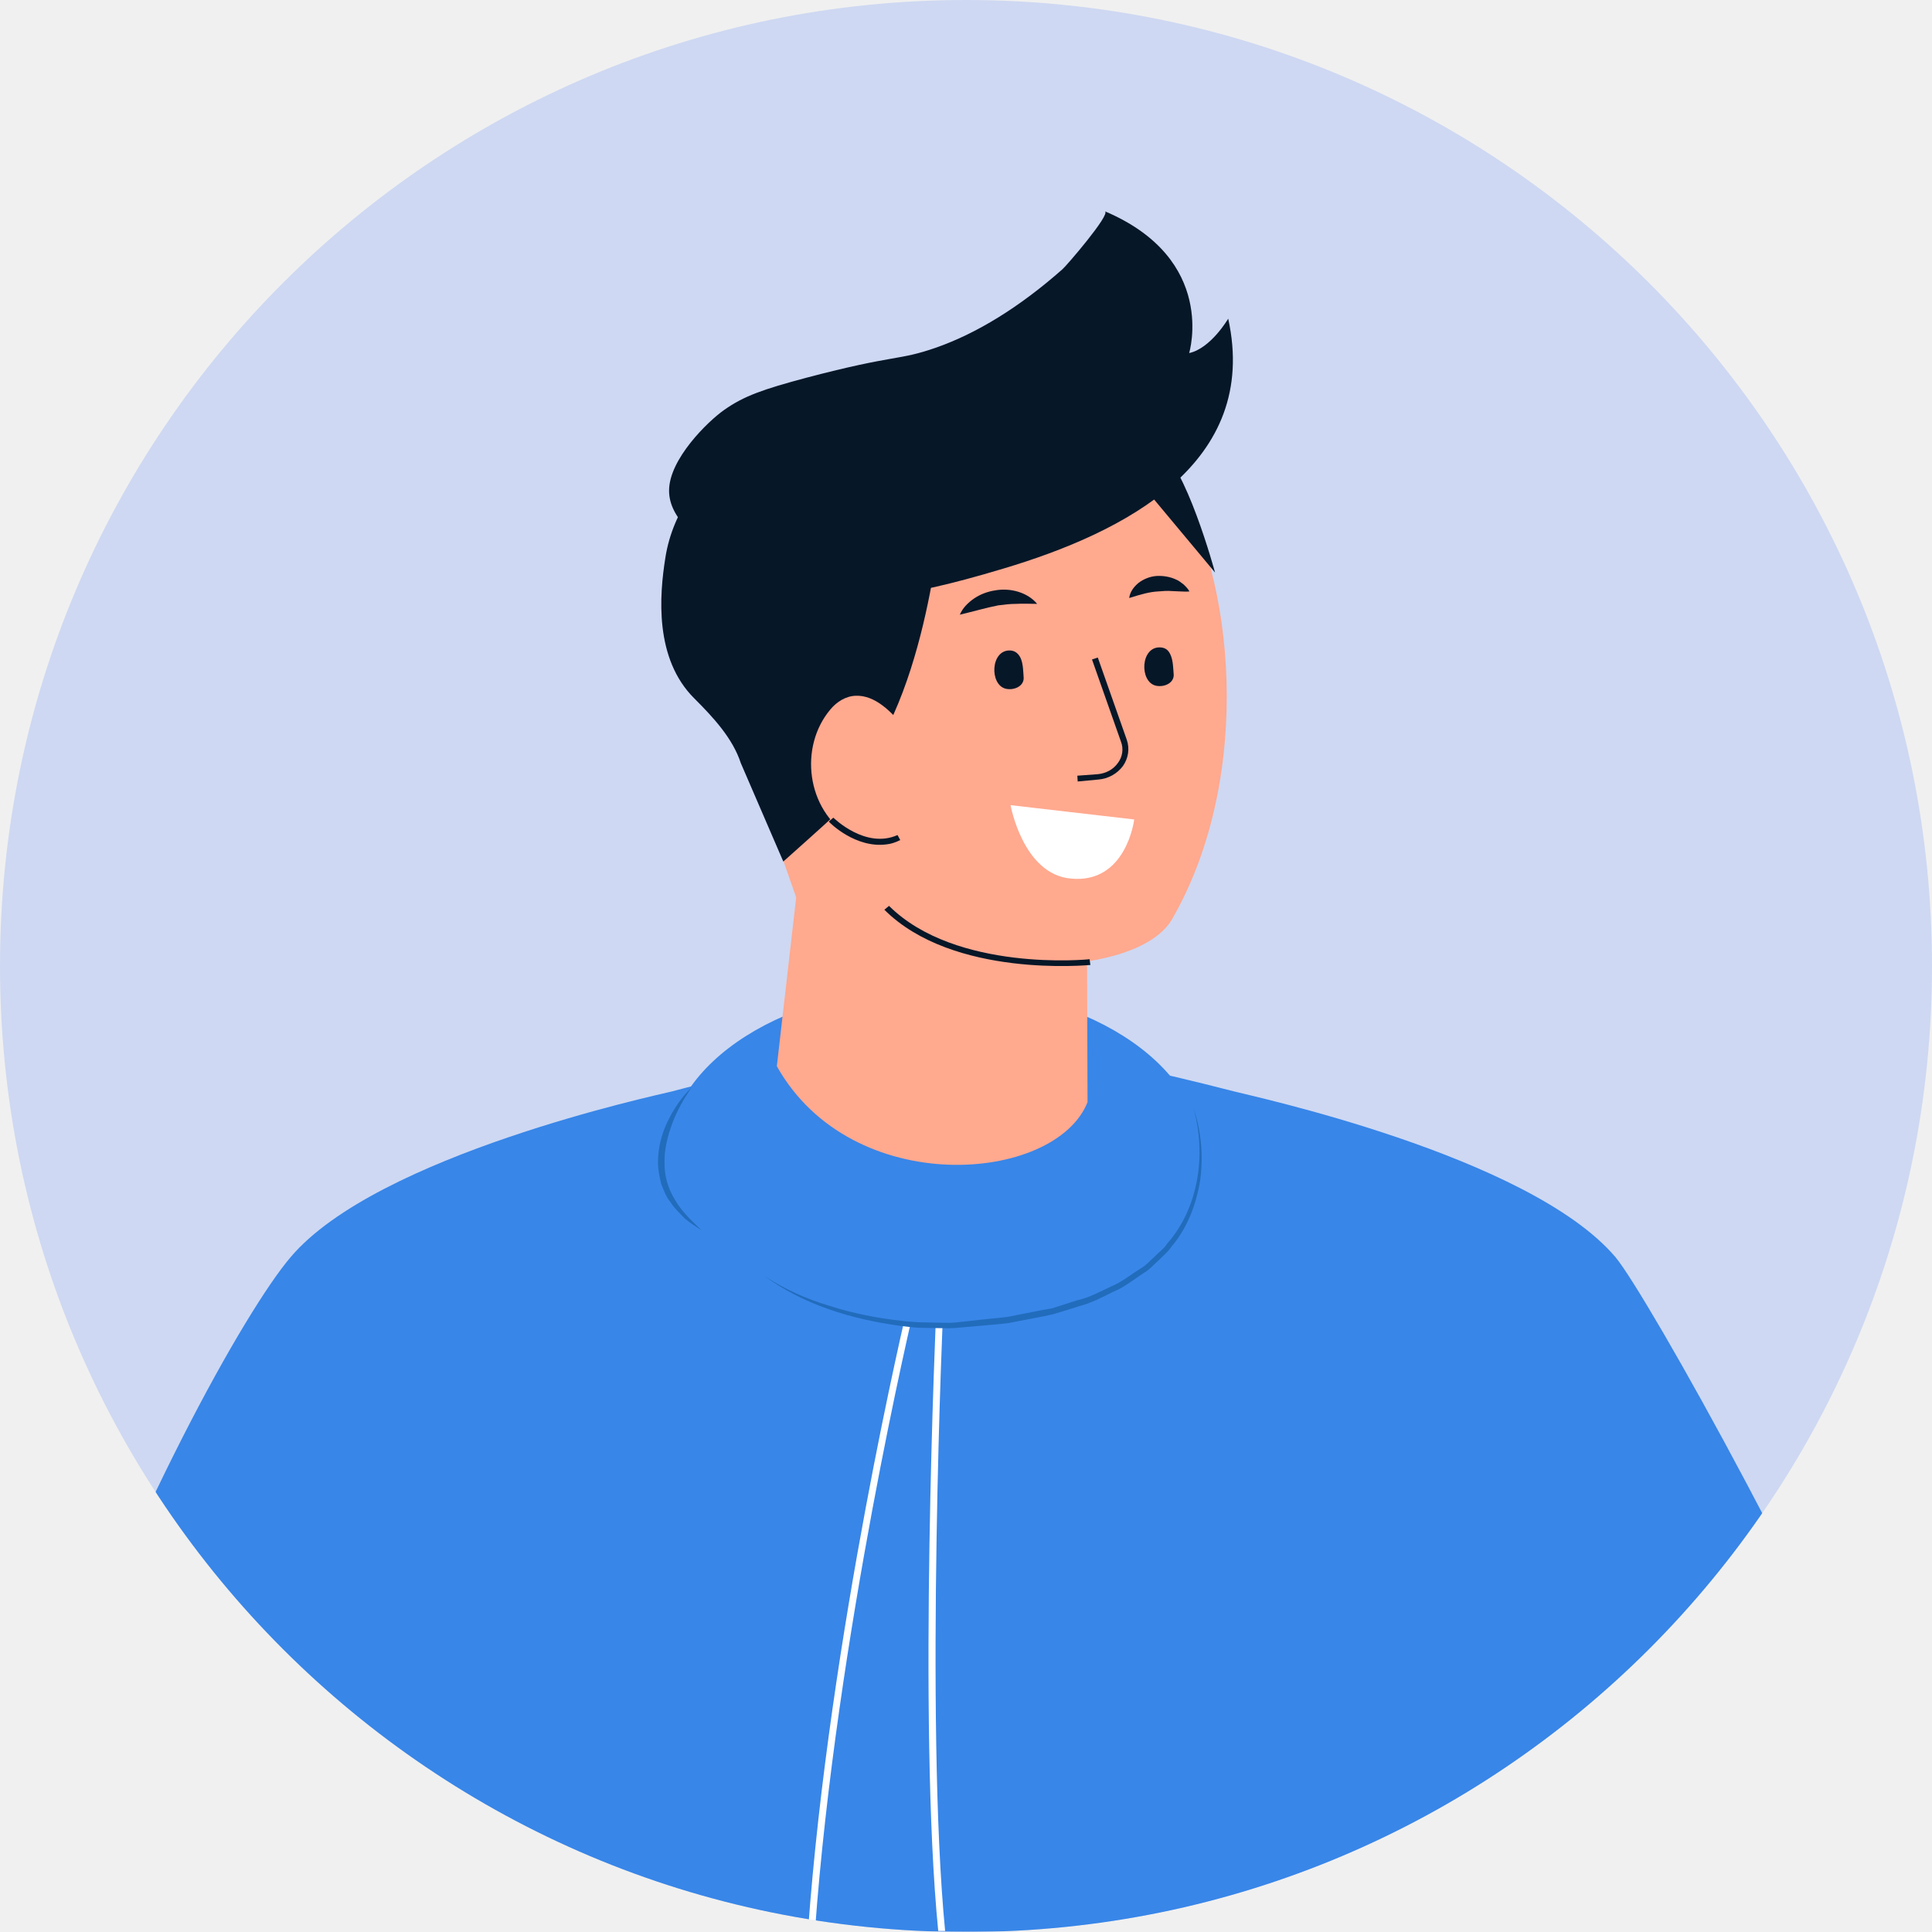
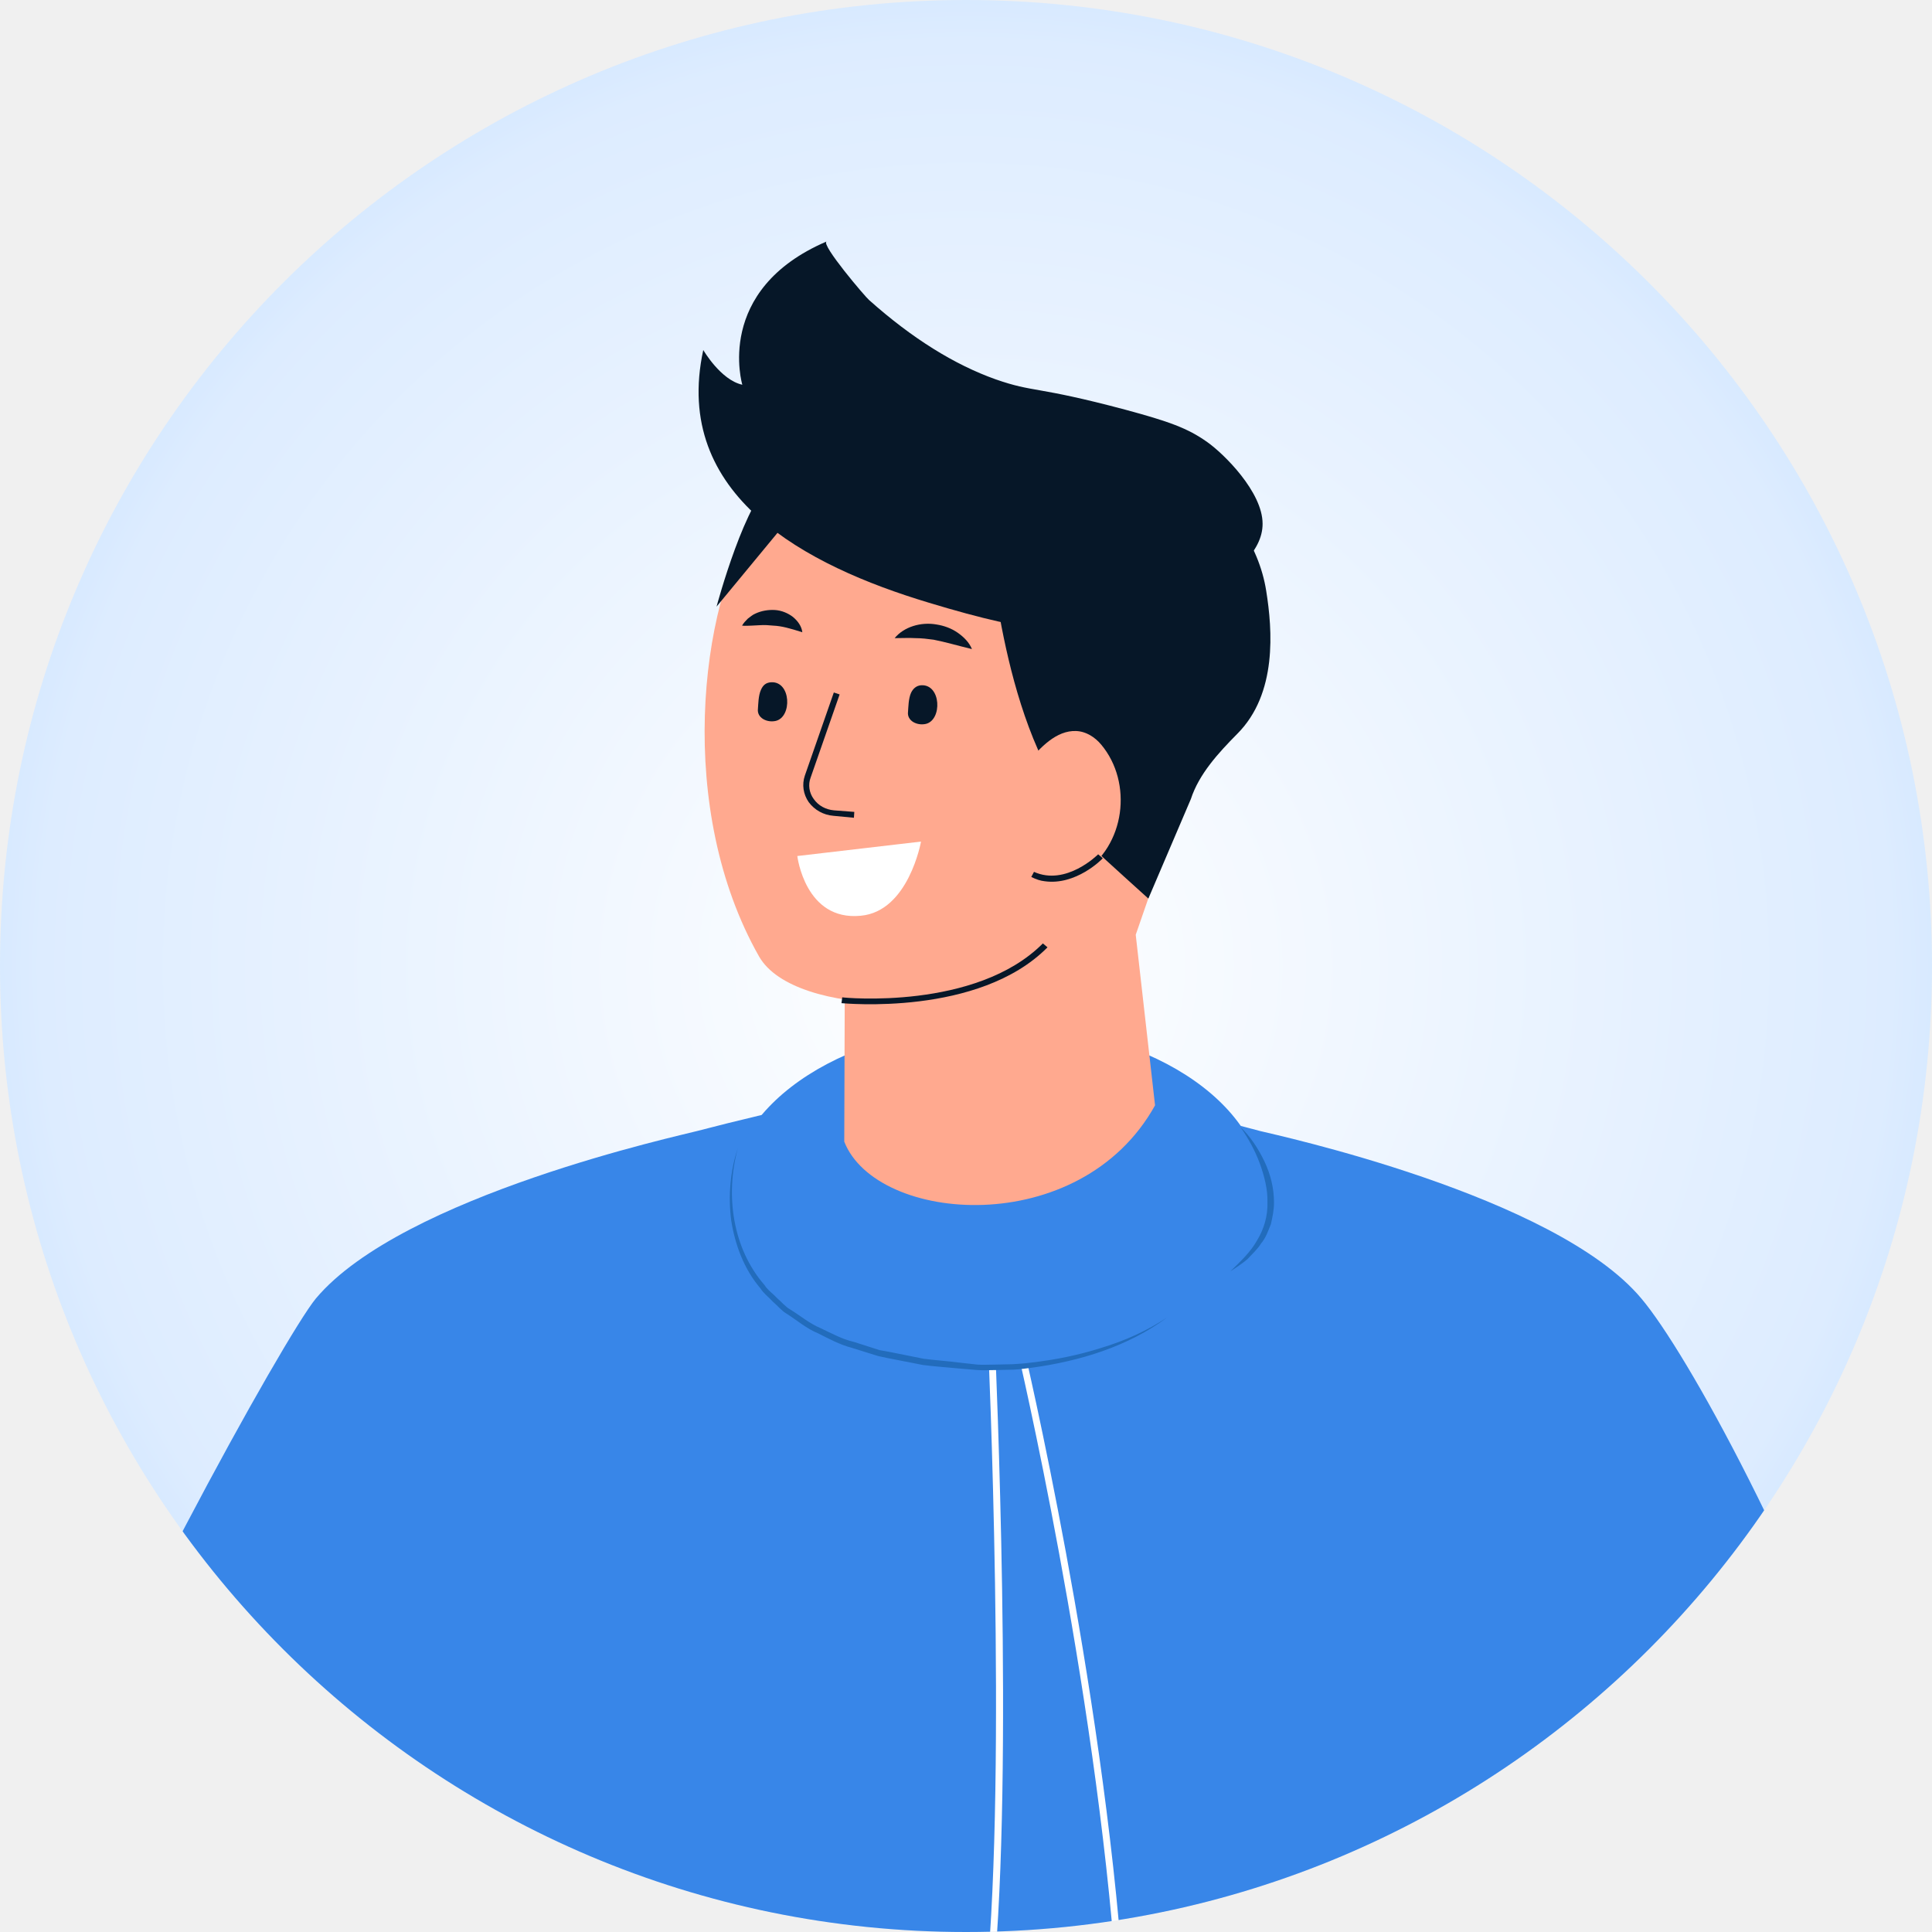
- <svg xmlns="http://www.w3.org/2000/svg" width="32" height="32" viewBox="0 0 32 32" fill="none">
-   <circle cx="16" cy="16" r="16" fill="#CED8F2" style="fill:#CED8F2;fill:color(display-p3 0.808 0.847 0.949);fill-opacity:1;" />
-   <mask id="mask0_21698_28382" style="mask-type:alpha" maskUnits="userSpaceOnUse" x="0" y="0" width="32" height="32">
-     <path d="M16 32C24.837 32 32 24.837 32 16C32 7.163 24.837 0 16 0C7.163 0 0 7.163 0 16C0 24.837 7.163 32 16 32Z" fill="white" style="fill:white;fill-opacity:1;" />
+ <svg xmlns="http://www.w3.org/2000/svg" width="80" height="80" viewBox="0 0 80 80" fill="none">
+   <circle cx="40" cy="40" r="40" fill="url(#paint0_radial_25837_38680)" />
+   <mask id="mask0_25837_38680" style="mask-type:alpha" maskUnits="userSpaceOnUse" x="0" y="0" width="80" height="80">
+     <path d="M40 80C17.909 80 0 62.091 0 40C0 17.909 17.909 0 40 0C62.091 0 80 17.909 80 40C80 62.091 62.091 80 40 80Z" fill="white" style="fill:white;fill-opacity:1;" />
  </mask>
-   <g mask="url(#mask0_21698_28382)">
-     <path d="M31.776 31.99C30.227 27.608 27.264 21.511 26.118 20.871L23.514 27.556C23.2 26.981 24.595 29.636 25.753 31.99H31.776Z" fill="#FFA98F" style="fill:#FFA98F;fill:color(display-p3 1 0.663 0.561);fill-opacity:1;" />
-     <path d="M8.073 31.986H22.864C23.024 31.231 23.203 30.553 23.356 29.996C23.356 29.99 23.356 29.99 23.356 29.983L23.363 29.971C23.472 29.593 23.574 29.267 23.657 29.005L26.134 20.848C24.483 19.108 18.454 17.617 18.454 17.617L17.27 17.496C15.484 17.31 14.07 17.31 11.952 17.911C9.872 18.5 7.203 19.338 6.057 20.374C3.196 22.978 7.465 28.397 7.465 28.397C7.548 28.832 7.894 29.939 8.073 31.986Z" fill="#0568E0" style="fill:#0568E0;fill:color(display-p3 0.02 0.408 0.878);fill-opacity:1;" />
-     <path d="M6.112 31.989C6.694 30.192 7.302 28.483 7.398 28.509L5.836 20.391C4.652 21.056 1.689 27.492 0.281 31.989H6.112Z" fill="#FFA98F" style="fill:#FFA98F;fill:color(display-p3 1 0.663 0.561);fill-opacity:1;" />
-     <path d="M6.362 31.987C6.451 31.642 6.541 31.328 6.605 31.123C6.611 31.123 6.611 31.123 6.618 31.13C6.56 31.418 6.554 31.705 6.573 31.993H24.358C24.512 31.322 24.698 30.727 24.768 30.432C24.781 30.432 24.781 30.432 24.774 30.432H24.781C24.87 30.682 25.101 31.347 25.357 32H31.232C31.29 31.98 31.341 31.961 31.392 31.942C31.866 31.782 32.109 31.296 31.93 30.861C30.298 26.837 27.277 21.444 26.758 20.823C25.325 19.134 20.678 18.143 20.448 18.079C19.776 17.906 19.104 17.746 18.419 17.605C17.933 18.661 16.858 20.267 16.237 21.674C15.142 20.196 13.581 18.546 13.152 17.605C12.474 17.746 11.795 17.9 11.123 18.079C10.893 18.137 6.246 19.128 4.813 20.823C4.064 21.7 2.163 25.097 0.723 29.185C0.627 29.485 0.429 30.4 0 31.987H6.362Z" fill="#3886E8" style="fill:#3886E8;fill:color(display-p3 0.22 0.525 0.91);fill-opacity:1;" />
-     <path d="M6.613 31.125C6.626 31.131 6.639 31.131 6.613 31.125V31.125Z" fill="#3886E8" style="fill:#3886E8;fill:color(display-p3 0.22 0.525 0.91);fill-opacity:1;" />
-     <path d="M13.498 31.988C13.85 27.101 15.13 21.708 15.149 21.631L15.04 21.605C15.021 21.682 13.735 27.088 13.383 31.988H13.498Z" fill="white" style="fill:white;fill-opacity:1;" />
-     <path d="M15.655 31.99C15.316 28.509 15.623 21.613 15.629 21.53L15.514 21.523C15.501 21.863 15.2 28.541 15.54 31.983H15.655V31.99Z" fill="white" style="fill:white;fill-opacity:1;" />
-     <path d="M15.481 21.944C17.923 21.944 19.903 20.689 19.903 19.142C19.903 17.594 17.923 16.34 15.481 16.34C13.039 16.34 11.059 17.594 11.059 19.142C11.059 20.689 13.039 21.944 15.481 21.944Z" fill="#3886E8" style="fill:#3886E8;fill:color(display-p3 0.22 0.525 0.91);fill-opacity:1;" />
-     <path d="M19.771 18.363C19.982 19.131 19.854 20.007 19.329 20.602C19.278 20.686 19.188 20.743 19.124 20.814C19.047 20.878 18.99 20.954 18.9 21.005C18.734 21.108 18.58 21.236 18.395 21.312C18.215 21.396 18.043 21.492 17.844 21.536L17.563 21.626L17.422 21.671L17.275 21.696L16.692 21.811C16.494 21.837 16.295 21.85 16.097 21.875L15.803 21.907C15.707 21.914 15.604 21.907 15.508 21.907L15.214 21.901C15.118 21.895 15.015 21.888 14.919 21.875C14.523 21.831 14.132 21.754 13.748 21.632C13.364 21.517 12.999 21.357 12.66 21.133C13.313 21.613 14.107 21.85 14.9 21.959C15.003 21.971 15.099 21.984 15.201 21.991L15.502 21.997C15.604 21.997 15.707 22.003 15.803 21.997L16.103 21.971C16.302 21.952 16.507 21.939 16.705 21.914L17.3 21.799L17.447 21.767L17.595 21.722L17.883 21.632C18.081 21.581 18.26 21.485 18.439 21.396C18.631 21.319 18.785 21.185 18.958 21.076C19.047 21.025 19.111 20.942 19.188 20.878C19.259 20.801 19.342 20.743 19.399 20.654C19.668 20.34 19.815 19.943 19.879 19.547C19.931 19.157 19.899 18.741 19.771 18.363Z" fill="#226CBC" style="fill:#226CBC;fill:color(display-p3 0.133 0.423 0.737);fill-opacity:1;" />
-     <path d="M11.455 18.012C11.289 18.172 11.161 18.364 11.058 18.575C10.956 18.786 10.898 19.016 10.898 19.253C10.898 19.374 10.924 19.489 10.95 19.605C10.994 19.713 11.033 19.829 11.11 19.918C11.174 20.02 11.263 20.097 11.34 20.18C11.43 20.257 11.526 20.315 11.622 20.379C11.455 20.219 11.289 20.065 11.18 19.873C11.065 19.688 11.001 19.47 11.007 19.253C11.001 19.035 11.058 18.818 11.135 18.607C11.212 18.402 11.321 18.204 11.455 18.012Z" fill="#226CBC" style="fill:#226CBC;fill:color(display-p3 0.133 0.423 0.737);fill-opacity:1;" />
-     <path d="M18 14.282L14.506 10.258L12.912 14.077L13.187 14.864L12.867 17.66C14.109 19.873 17.482 19.598 18.013 18.255L18 14.282Z" fill="#FFA98F" style="fill:#FFA98F;fill:color(display-p3 1 0.663 0.561);fill-opacity:1;" />
-     <path d="M19.475 8.028C20.416 9.481 20.793 12.82 19.417 15.219C18.829 16.243 15.757 16.192 14.797 15.354C13.958 14.624 12.569 10.287 13.657 9.033C14.733 7.773 18.477 5.917 19.475 8.028Z" fill="#FFA98F" style="fill:#FFA98F;fill:color(display-p3 1 0.663 0.561);fill-opacity:1;" />
-     <path d="M15.016 9.478C14.811 9.383 14.626 9.267 14.44 9.146C13.761 8.692 13.121 8.122 12.718 7.438C12.68 7.367 12.642 7.297 12.603 7.227C12.52 7.265 12.437 7.303 12.36 7.348C11.649 7.758 11.144 8.461 11.022 9.229C10.92 9.862 10.837 10.912 11.502 11.57C11.816 11.884 12.136 12.229 12.27 12.639L12.974 14.27C12.974 14.27 13.749 13.579 13.832 13.496C14.133 13.202 14.21 12.863 14.427 12.524C14.99 11.666 15.278 10.502 15.432 9.67C15.304 9.606 15.157 9.542 15.016 9.478Z" fill="#061728" style="fill:#061728;fill:color(display-p3 0.024 0.09 0.157);fill-opacity:1;" />
-     <path d="M14.978 12.048C14.767 11.793 14.498 11.511 14.172 11.524C14.005 11.53 13.858 11.626 13.756 11.748C13.231 12.368 13.353 13.411 14.082 13.859C14.389 14.044 14.78 14.102 14.978 13.75L15.055 12.234C15.074 12.176 15.023 12.106 14.978 12.048Z" fill="#FFA98F" style="fill:#FFA98F;fill:color(display-p3 1 0.663 0.561);fill-opacity:1;" />
-     <path d="M18.06 15.983C18.034 15.983 15.788 16.207 14.648 15.068L14.725 15.004C15.832 16.105 18.028 15.893 18.047 15.887L18.06 15.983Z" fill="#061728" style="fill:#061728;fill:color(display-p3 0.024 0.09 0.157);fill-opacity:1;" />
-     <path d="M17.85 12.944L17.844 12.848L18.183 12.823C18.317 12.81 18.439 12.746 18.516 12.637C18.593 12.535 18.612 12.4 18.567 12.285L18.087 10.923L18.183 10.891L18.663 12.253C18.714 12.4 18.689 12.56 18.599 12.688C18.503 12.816 18.356 12.899 18.189 12.912L17.85 12.944Z" fill="#061728" style="fill:#061728;fill:color(display-p3 0.024 0.09 0.157);fill-opacity:1;" />
-     <path d="M16.903 10.896C16.948 10.992 16.948 11.132 16.954 11.209C16.973 11.356 16.807 11.44 16.66 11.408C16.385 11.344 16.404 10.755 16.737 10.774C16.82 10.78 16.871 10.832 16.903 10.896Z" fill="#061728" style="fill:#061728;fill:color(display-p3 0.024 0.09 0.157);fill-opacity:1;" />
-     <path d="M19.387 10.845C19.432 10.941 19.432 11.082 19.439 11.158C19.458 11.306 19.291 11.389 19.144 11.357C18.869 11.293 18.888 10.704 19.221 10.723C19.311 10.729 19.355 10.774 19.387 10.845Z" fill="#061728" style="fill:#061728;fill:color(display-p3 0.024 0.09 0.157);fill-opacity:1;" />
-     <path d="M18.786 13.573L16.738 13.336C16.738 13.336 16.943 14.482 17.737 14.552C18.658 14.642 18.786 13.573 18.786 13.573Z" fill="white" style="fill:white;fill-opacity:1;" />
-     <path d="M18.871 7.98L20.125 9.483C20.125 9.483 19.632 7.66 19.171 7.417C18.711 7.174 18.871 7.98 18.871 7.98Z" fill="#061728" style="fill:#061728;fill:color(display-p3 0.024 0.09 0.157);fill-opacity:1;" />
-     <path d="M14.687 13.985C14.175 14.055 13.746 13.633 13.727 13.607L13.803 13.543C13.81 13.549 14.335 14.068 14.866 13.831L14.911 13.914C14.834 13.953 14.757 13.978 14.687 13.985Z" fill="#061728" style="fill:#061728;fill:color(display-p3 0.024 0.09 0.157);fill-opacity:1;" />
-     <path d="M13.354 6.257C12.637 6.449 12.324 6.558 11.997 6.788C11.722 6.98 11.082 7.607 11.082 8.125C11.076 9.04 13.008 9.84 14.736 9.833C15.063 9.833 15.703 9.693 16.618 9.418C18.634 8.816 20.868 7.671 20.343 5.278C20.343 5.278 20.055 5.771 19.696 5.848C19.696 5.848 20.17 4.293 18.301 3.5C18.404 3.545 17.648 4.421 17.597 4.46C16.88 5.093 16.176 5.522 15.504 5.758C14.858 5.982 14.858 5.861 13.354 6.257Z" fill="#061728" style="fill:#061728;fill:color(display-p3 0.024 0.09 0.157);fill-opacity:1;" />
-     <path d="M15.898 10.181C15.943 10.072 16.033 9.982 16.135 9.912C16.238 9.842 16.359 9.797 16.487 9.778C16.743 9.733 17.025 9.816 17.178 10.002C17.05 10.002 16.942 9.995 16.833 10.002C16.73 10.002 16.628 10.014 16.532 10.027C16.334 10.066 16.142 10.123 15.898 10.181Z" fill="#061728" style="fill:#061728;fill:color(display-p3 0.024 0.09 0.157);fill-opacity:1;" />
-     <path d="M18.703 9.905C18.716 9.803 18.78 9.719 18.857 9.655C18.94 9.591 19.049 9.547 19.157 9.54C19.266 9.534 19.381 9.553 19.477 9.598C19.529 9.617 19.567 9.655 19.605 9.681C19.644 9.719 19.676 9.751 19.701 9.796C19.644 9.803 19.599 9.796 19.548 9.796C19.503 9.796 19.458 9.79 19.413 9.79C19.33 9.783 19.253 9.79 19.183 9.796C19.042 9.803 18.908 9.841 18.703 9.905Z" fill="#061728" style="fill:#061728;fill:color(display-p3 0.024 0.09 0.157);fill-opacity:1;" />
+   <g mask="url(#mask0_25837_38680)">
+     <path d="M0.533 81.975C4.407 70.904 11.817 55.503 14.682 53.887L21.197 70.775C21.981 69.321 18.492 76.028 15.595 81.975H0.533Z" fill="#FFA98F" style="fill:#FFA98F;fill:color(display-p3 1 0.663 0.561);fill-opacity:1;" />
+     <path d="M59.803 81.965H22.813C22.413 80.058 21.965 78.345 21.581 76.939C21.581 76.923 21.581 76.923 21.581 76.907L21.565 76.874C21.293 75.921 21.037 75.097 20.829 74.434L14.634 53.828C18.764 49.433 33.841 45.667 33.841 45.667L36.802 45.36C41.268 44.891 44.805 44.891 50.103 46.41C55.305 47.897 61.979 50.014 64.844 52.633C71.999 59.21 61.323 72.899 61.323 72.899C61.115 73.998 60.251 76.793 59.803 81.965Z" fill="#0568E0" style="fill:#0568E0;fill:color(display-p3 0.02 0.408 0.878);fill-opacity:1;" />
+     <path d="M64.716 81.969C63.259 77.428 61.739 73.113 61.498 73.178L65.404 52.669C68.365 54.35 75.776 70.608 79.297 81.969H64.716Z" fill="#FFA98F" style="fill:#FFA98F;fill:color(display-p3 1 0.663 0.561);fill-opacity:1;" />
+     <path d="M64.09 81.968C63.866 81.096 63.642 80.304 63.482 79.786C63.466 79.786 63.466 79.786 63.45 79.803C63.594 80.53 63.61 81.257 63.562 81.984H19.082C18.698 80.287 18.234 78.784 18.058 78.041C18.026 78.041 18.026 78.041 18.042 78.041H18.026C17.802 78.671 17.226 80.352 16.585 82.001H1.892C1.748 81.952 1.62 81.903 1.492 81.855C0.308 81.451 -0.301 80.223 0.148 79.124C4.229 68.958 11.784 55.334 13.08 53.767C16.665 49.5 28.286 46.995 28.862 46.834C30.542 46.397 32.223 45.993 33.936 45.638C35.152 48.304 37.841 52.361 39.394 55.916C42.13 52.183 46.036 48.013 47.108 45.638C48.805 45.993 50.502 46.381 52.182 46.834C52.758 46.979 64.378 49.484 67.964 53.767C69.836 55.981 74.59 64.562 78.191 74.889C78.431 75.649 78.928 77.96 80 81.968H64.09Z" fill="#3886E8" style="fill:#3886E8;fill:color(display-p3 0.22 0.525 0.91);fill-opacity:1;" />
+     <path d="M63.457 79.786C63.393 79.802 63.425 79.802 63.457 79.786Z" fill="#3886E8" style="fill:#3886E8;fill:color(display-p3 0.22 0.525 0.91);fill-opacity:1;" />
+     <path d="M46.235 81.972C45.355 69.625 42.154 56.001 42.106 55.807L42.378 55.742C42.426 55.936 45.643 69.592 46.523 81.972H46.235Z" fill="white" style="fill:white;fill-opacity:1;" />
+     <path d="M40.845 81.971C41.693 73.179 40.925 55.758 40.909 55.547L41.197 55.531C41.229 56.388 41.981 73.26 41.133 81.955H40.845V81.971Z" fill="white" style="fill:white;fill-opacity:1;" />
+     <path d="M41.284 56.598C35.176 56.598 30.224 53.428 30.224 49.519C30.224 45.61 35.176 42.44 41.284 42.44C47.392 42.44 52.344 45.61 52.344 49.519C52.344 53.428 47.392 56.598 41.284 56.598Z" fill="#3886E8" style="fill:#3886E8;fill:color(display-p3 0.22 0.525 0.91);fill-opacity:1;" />
+     <path d="M30.55 47.552C30.021 49.491 30.342 51.705 31.654 53.208C31.782 53.418 32.006 53.564 32.166 53.742C32.358 53.903 32.502 54.097 32.727 54.226C33.143 54.485 33.527 54.808 33.991 55.002C34.439 55.212 34.871 55.455 35.367 55.568L36.072 55.794L36.424 55.907L36.792 55.972L38.248 56.263C38.745 56.327 39.241 56.36 39.737 56.424L40.473 56.505C40.713 56.521 40.969 56.505 41.209 56.505L41.946 56.489C42.186 56.473 42.442 56.457 42.682 56.424C43.674 56.311 44.651 56.117 45.611 55.81C46.571 55.519 47.484 55.115 48.332 54.55C46.699 55.762 44.715 56.36 42.73 56.634C42.474 56.667 42.234 56.699 41.978 56.715L41.225 56.731C40.969 56.731 40.713 56.748 40.473 56.731L39.721 56.667C39.225 56.618 38.713 56.586 38.216 56.521L36.728 56.23L36.36 56.15L35.992 56.036L35.271 55.81C34.775 55.681 34.327 55.438 33.879 55.212C33.399 55.018 33.015 54.679 32.582 54.404C32.358 54.275 32.198 54.065 32.006 53.903C31.83 53.709 31.622 53.564 31.478 53.337C30.806 52.546 30.438 51.544 30.278 50.542C30.15 49.556 30.23 48.505 30.55 47.552Z" fill="#226CBC" style="fill:#226CBC;fill:color(display-p3 0.133 0.423 0.737);fill-opacity:1;" />
+     <path d="M51.362 46.663C51.778 47.067 52.098 47.552 52.354 48.085C52.61 48.619 52.754 49.2 52.754 49.798C52.754 50.105 52.69 50.396 52.626 50.687C52.514 50.962 52.418 51.253 52.226 51.479C52.066 51.738 51.842 51.932 51.65 52.142C51.426 52.336 51.186 52.481 50.946 52.643C51.362 52.239 51.778 51.851 52.05 51.366C52.338 50.897 52.498 50.348 52.482 49.798C52.498 49.249 52.354 48.699 52.162 48.166C51.97 47.649 51.698 47.148 51.362 46.663Z" fill="#226CBC" style="fill:#226CBC;fill:color(display-p3 0.133 0.423 0.737);fill-opacity:1;" />
+     <path d="M34.992 37.237L43.731 27.071L47.716 36.719L47.028 38.707L47.828 45.77C44.723 51.362 36.288 50.667 34.959 47.273L34.992 37.237Z" fill="#FFA98F" style="fill:#FFA98F;fill:color(display-p3 1 0.663 0.561);fill-opacity:1;" />
+     <path d="M31.288 21.44C28.935 25.109 27.99 33.545 31.431 39.605C32.904 42.191 40.587 42.062 42.988 39.945C45.084 38.102 48.558 27.145 45.837 23.977C43.148 20.794 33.784 16.107 31.288 21.44Z" fill="#FFA98F" style="fill:#FFA98F;fill:color(display-p3 1 0.663 0.561);fill-opacity:1;" />
+     <path d="M42.445 25.103C42.957 24.86 43.421 24.57 43.885 24.262C45.582 23.115 47.183 21.677 48.191 19.947C48.287 19.77 48.383 19.592 48.479 19.414C48.687 19.511 48.895 19.608 49.087 19.721C50.864 20.755 52.128 22.533 52.432 24.473C52.688 26.073 52.897 28.723 51.232 30.387C50.448 31.179 49.648 32.052 49.311 33.087L47.551 37.208C47.551 37.208 45.614 35.462 45.406 35.252C44.654 34.509 44.462 33.652 43.917 32.796C42.509 30.63 41.789 27.689 41.404 25.588C41.725 25.426 42.093 25.264 42.445 25.103Z" fill="#061728" style="fill:#061728;fill:color(display-p3 0.024 0.09 0.157);fill-opacity:1;" />
+     <path d="M42.543 31.595C43.072 30.948 43.744 30.237 44.56 30.27C44.976 30.286 45.344 30.528 45.6 30.835C46.913 32.403 46.609 35.037 44.784 36.169C44.016 36.637 43.04 36.783 42.543 35.894L42.351 32.063C42.303 31.918 42.431 31.74 42.543 31.595Z" fill="#FFA98F" style="fill:#FFA98F;fill:color(display-p3 1 0.663 0.561);fill-opacity:1;" />
+     <path d="M34.844 41.539C34.908 41.539 40.526 42.105 43.375 39.227L43.183 39.065C40.414 41.846 34.924 41.313 34.876 41.297L34.844 41.539Z" fill="#061728" style="fill:#061728;fill:color(display-p3 0.024 0.09 0.157);fill-opacity:1;" />
+     <path d="M35.359 33.862L35.375 33.619L34.527 33.554C34.191 33.522 33.887 33.361 33.695 33.086C33.503 32.827 33.455 32.488 33.567 32.197L34.767 28.755L34.527 28.674L33.327 32.116C33.199 32.488 33.263 32.892 33.487 33.215C33.727 33.538 34.095 33.748 34.511 33.781L35.359 33.862Z" fill="#061728" style="fill:#061728;fill:color(display-p3 0.024 0.09 0.157);fill-opacity:1;" />
+     <path d="M37.727 28.682C37.615 28.925 37.615 29.281 37.599 29.475C37.551 29.846 37.967 30.057 38.335 29.976C39.023 29.814 38.975 28.327 38.143 28.375C37.935 28.391 37.807 28.521 37.727 28.682Z" fill="#061728" style="fill:#061728;fill:color(display-p3 0.024 0.09 0.157);fill-opacity:1;" />
+     <path d="M31.512 28.558C31.4 28.801 31.4 29.157 31.384 29.351C31.336 29.722 31.752 29.933 32.12 29.852C32.808 29.69 32.76 28.203 31.928 28.251C31.704 28.267 31.592 28.381 31.512 28.558Z" fill="#061728" style="fill:#061728;fill:color(display-p3 0.024 0.09 0.157);fill-opacity:1;" />
+     <path d="M33.015 35.446L38.137 34.848C38.137 34.848 37.624 37.742 35.64 37.919C33.335 38.146 33.015 35.446 33.015 35.446Z" fill="white" style="fill:white;fill-opacity:1;" />
+     <path d="M32.808 21.321L29.671 25.119C29.671 25.119 30.903 20.513 32.056 19.899C33.208 19.285 32.808 21.321 32.808 21.321Z" fill="#061728" style="fill:#061728;fill:color(display-p3 0.024 0.09 0.157);fill-opacity:1;" />
+     <path d="M43.263 36.491C44.544 36.668 45.616 35.601 45.664 35.537L45.472 35.375C45.456 35.391 44.144 36.701 42.815 36.102L42.703 36.313C42.895 36.41 43.087 36.474 43.263 36.491Z" fill="#061728" style="fill:#061728;fill:color(display-p3 0.024 0.09 0.157);fill-opacity:1;" />
+     <path d="M46.599 16.965C48.392 17.45 49.176 17.725 49.992 18.307C50.681 18.792 52.281 20.375 52.281 21.685C52.297 23.996 47.464 26.016 43.142 26C42.326 26 40.725 25.644 38.436 24.949C33.395 23.43 27.808 20.537 29.121 14.493C29.121 14.493 29.841 15.737 30.738 15.931C30.738 15.931 29.553 12.004 34.227 10C33.971 10.113 35.859 12.327 35.987 12.424C37.78 14.024 39.541 15.107 41.221 15.705C42.838 16.271 42.838 15.963 46.599 16.965Z" fill="#061728" style="fill:#061728;fill:color(display-p3 0.024 0.09 0.157);fill-opacity:1;" />
+     <path d="M40.246 26.877C40.134 26.602 39.91 26.376 39.654 26.198C39.398 26.02 39.094 25.907 38.774 25.858C38.133 25.745 37.429 25.955 37.045 26.424C37.365 26.424 37.637 26.408 37.909 26.424C38.165 26.424 38.421 26.456 38.661 26.489C39.158 26.586 39.638 26.731 40.246 26.877Z" fill="#061728" style="fill:#061728;fill:color(display-p3 0.024 0.09 0.157);fill-opacity:1;" />
+     <path d="M33.223 26.18C33.191 25.922 33.031 25.712 32.839 25.55C32.631 25.388 32.359 25.275 32.087 25.259C31.815 25.243 31.527 25.291 31.287 25.404C31.159 25.453 31.063 25.55 30.967 25.615C30.871 25.712 30.791 25.792 30.727 25.906C30.871 25.922 30.983 25.906 31.111 25.906C31.223 25.906 31.335 25.889 31.447 25.889C31.655 25.873 31.847 25.889 32.023 25.906C32.375 25.922 32.711 26.019 33.223 26.18Z" fill="#061728" style="fill:#061728;fill:color(display-p3 0.024 0.09 0.157);fill-opacity:1;" />
  </g>
-   <mask id="mask1_21698_28382" style="mask-type:alpha" maskUnits="userSpaceOnUse" x="0" y="0" width="32" height="32">
-     <path d="M16 32C24.837 32 32 24.837 32 16C32 7.163 24.837 0 16 0C7.163 0 0 7.163 0 16C0 24.837 7.163 32 16 32Z" fill="white" style="fill:white;fill-opacity:1;" />
+   <mask id="mask1_25837_38680" style="mask-type:alpha" maskUnits="userSpaceOnUse" x="0" y="0" width="80" height="80">
+     <path d="M40 80C62.091 80 80 62.091 80 40C80 17.909 62.091 0 40 0C17.909 0 0 17.909 0 40C0 62.091 17.909 80 40 80Z" fill="white" style="fill:white;fill-opacity:1;" />
  </mask>
-   <g mask="url(#mask1_21698_28382)">
+   <g mask="url(#mask1_25837_38680)">
</g>
+   <defs>
+     <radialGradient id="paint0_radial_25837_38680" cx="0" cy="0" r="1" gradientUnits="userSpaceOnUse" gradientTransform="translate(40 40) rotate(90) scale(40)">
+       <stop stop-color="white" style="stop-color:white;stop-opacity:1;" />
+       <stop offset="0.95" stop-color="#DDECFF" style="stop-color:#DDECFF;stop-color:color(display-p3 0.867 0.927 1);stop-opacity:1;" />
+       <stop offset="1" stop-color="#D7E9FF" style="stop-color:#D7E9FF;stop-color:color(display-p3 0.844 0.914 1);stop-opacity:1;" />
+     </radialGradient>
+   </defs>
</svg>
